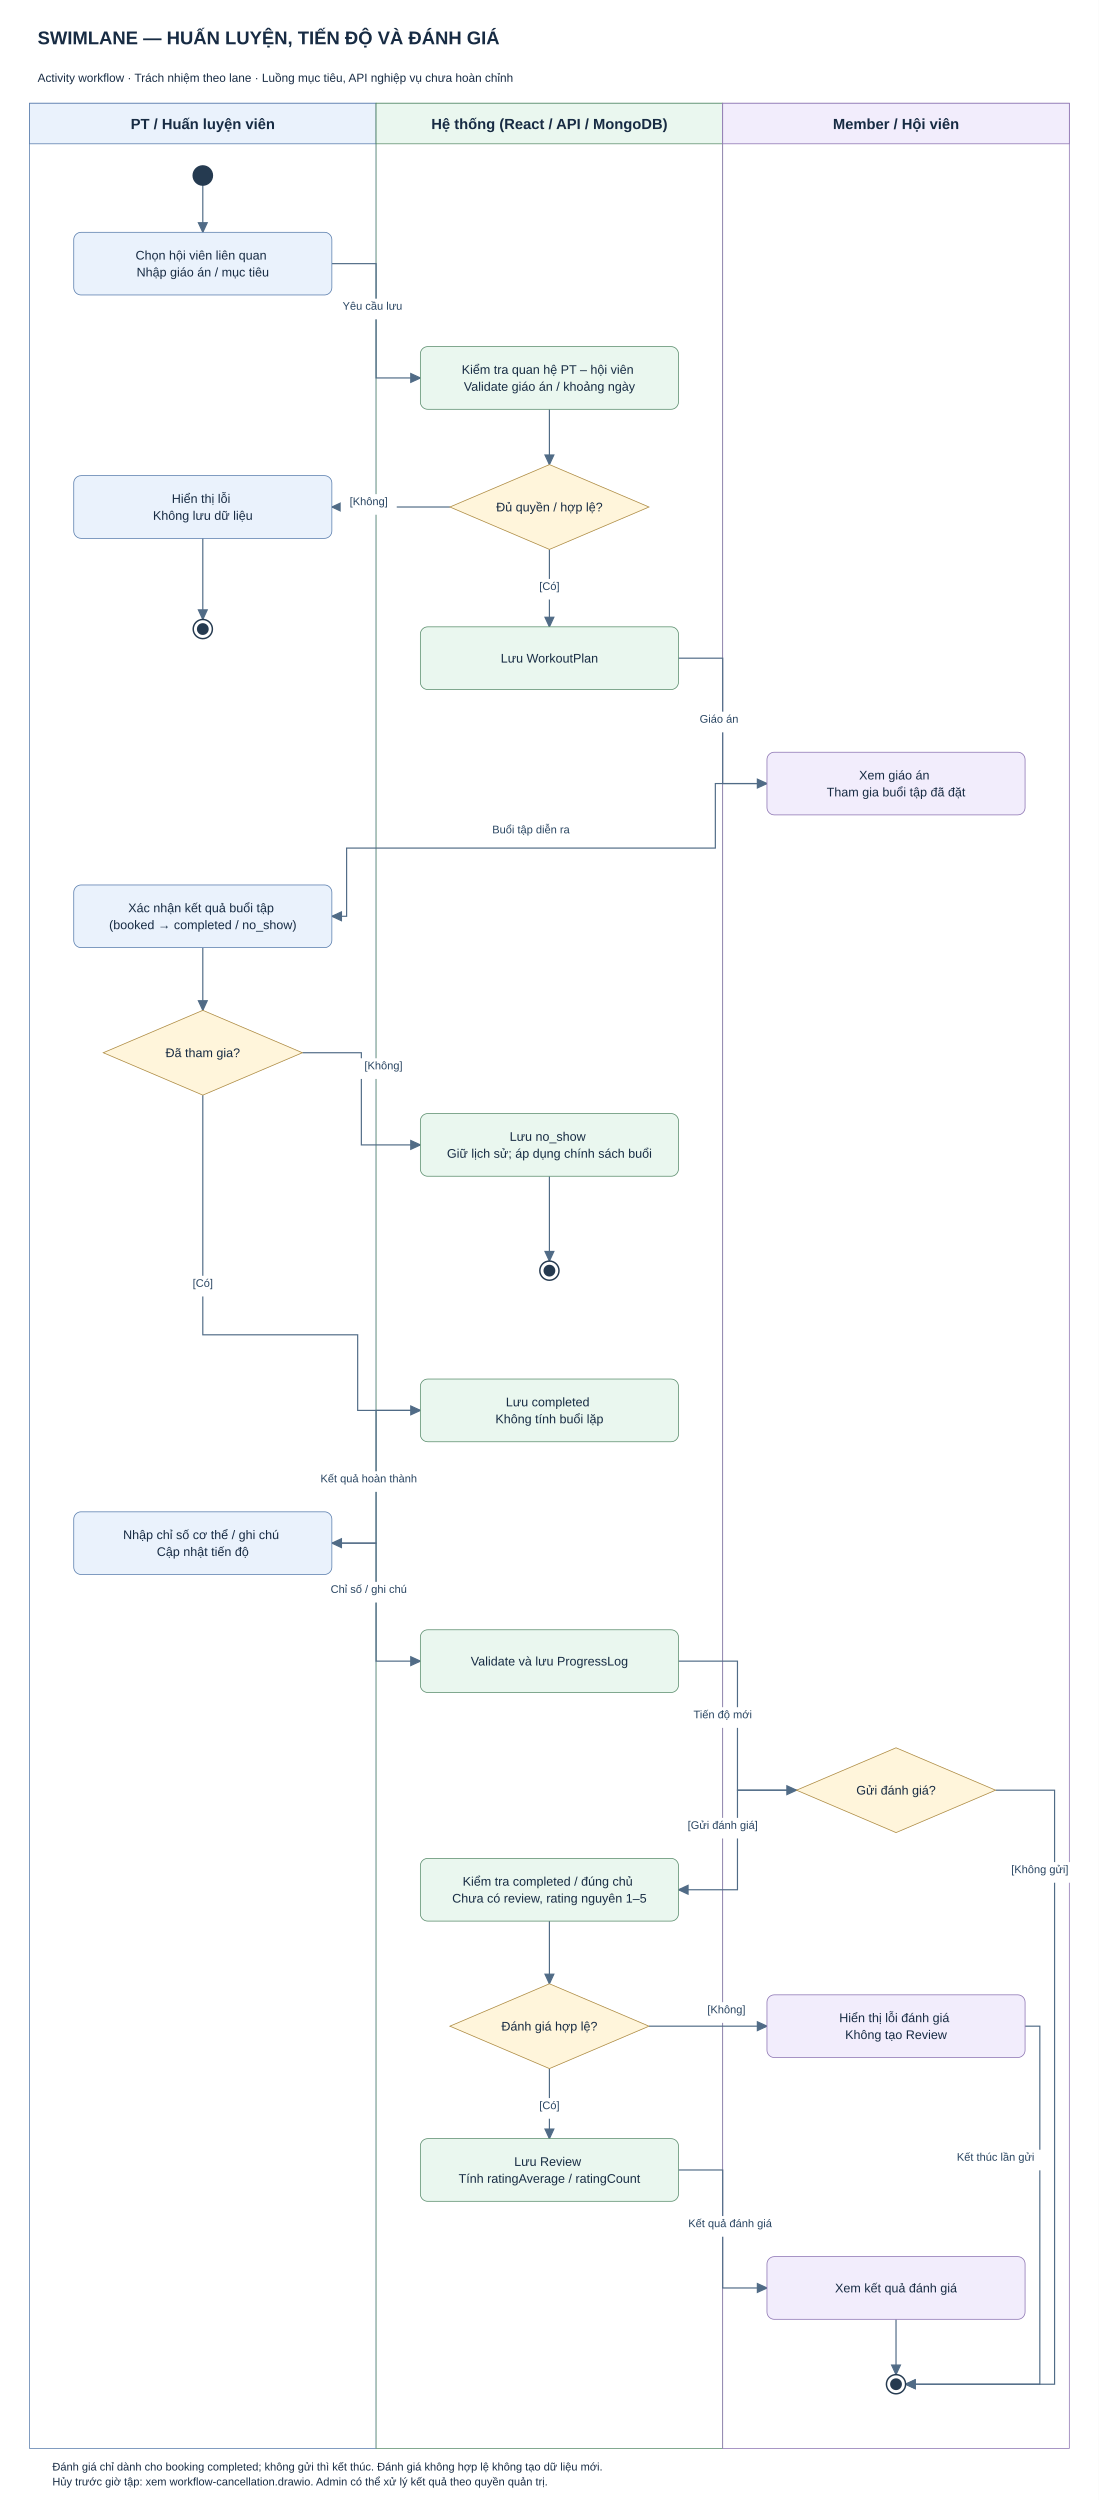
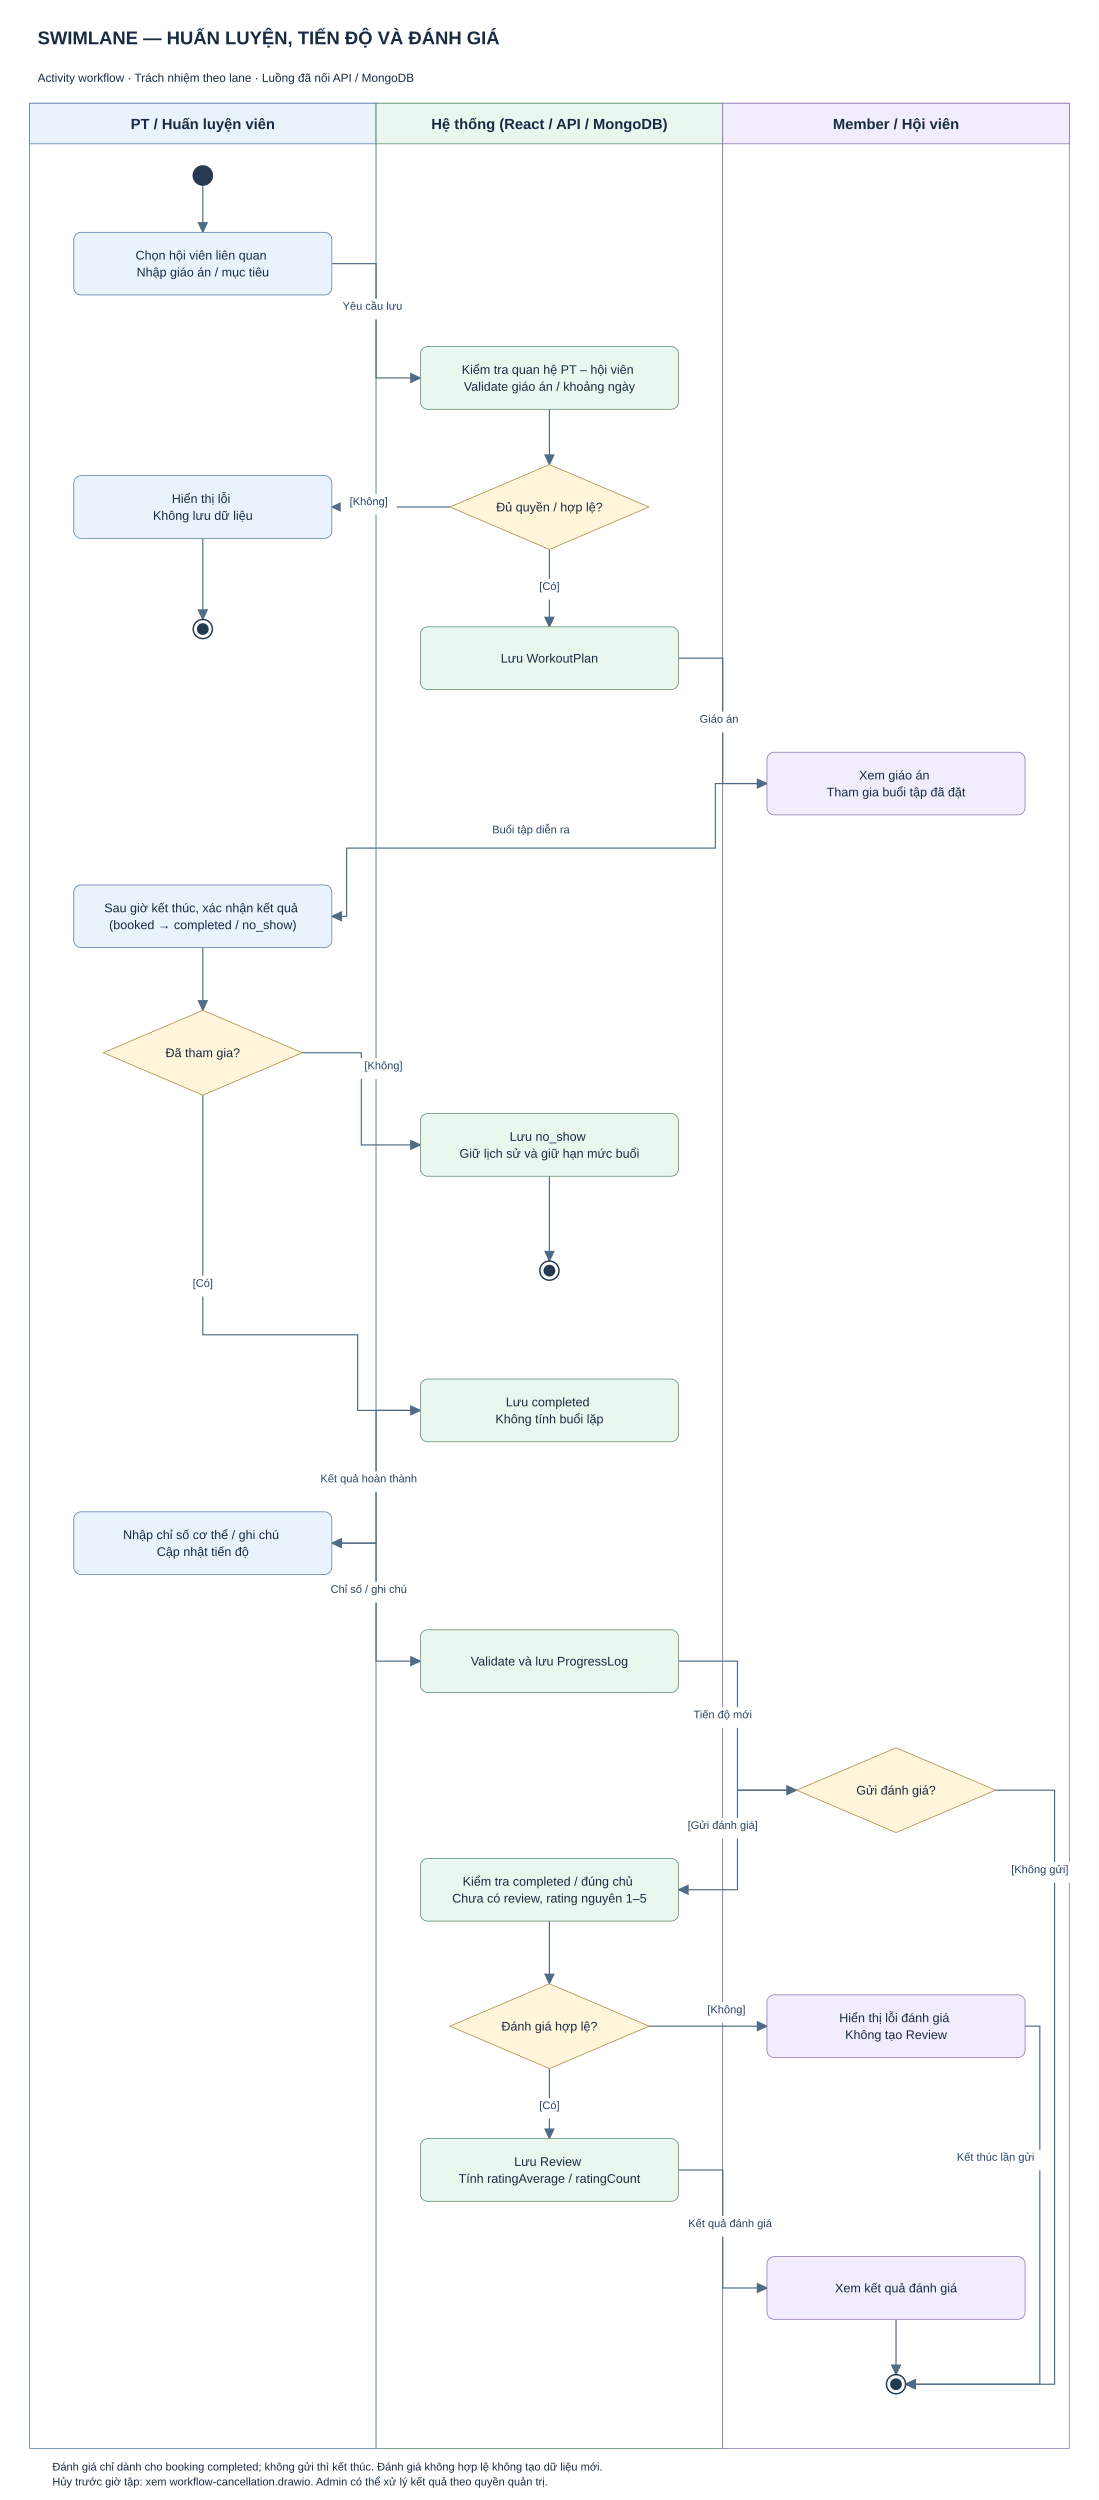
<svg xmlns="http://www.w3.org/2000/svg" width="1490" height="3390" viewBox="0 0 1490 3390">
  <rect width="100%" height="100%" fill="white" />
  <rect x="40" y="140" width="470" height="3180" fill="white" stroke="#5479aa" />
  <rect x="40" y="140" width="470" height="55" fill="#eaf2fc" stroke="#5479aa" />
  <text x="275" y="175" text-anchor="middle" font-family="Arial, sans-serif" font-size="20" fill="#172b43" font-weight="700">
    <tspan x="275" dy="0">PT / Huấn luyện viên</tspan>
  </text>
  <rect x="510" y="140" width="470" height="3180" fill="white" stroke="#568a69" />
  <rect x="510" y="140" width="470" height="55" fill="#eaf7ef" stroke="#568a69" />
  <text x="745" y="175" text-anchor="middle" font-family="Arial, sans-serif" font-size="20" fill="#172b43" font-weight="700">
    <tspan x="745" dy="0">Hệ thống (React / API / MongoDB)</tspan>
  </text>
  <rect x="980" y="140" width="470" height="3180" fill="white" stroke="#8970b0" />
  <rect x="980" y="140" width="470" height="55" fill="#f2edfc" stroke="#8970b0" />
  <text x="1215" y="175" text-anchor="middle" font-family="Arial, sans-serif" font-size="20" fill="#172b43" font-weight="700">
    <tspan x="1215" dy="0">Member / Hội viên</tspan>
  </text>
  <path d="M275,251 L275,315" fill="none" stroke="#506b86" stroke-width="1.6" />
  <g transform="translate(275,315) rotate(90)" stroke="#506b86" stroke-width="1.6" fill="none">
    <path d="M-13,-6 L0,0 L-13,6 Z" fill="#506b86" />
  </g>
  <path d="M450,357.5 L510,357.5 L510,512.5 L570,512.5" fill="none" stroke="#506b86" stroke-width="1.6" />
  <g transform="translate(570,512.5) rotate(0)" stroke="#506b86" stroke-width="1.6" fill="none">
    <path d="M-13,-6 L0,0 L-13,6 Z" fill="#506b86" />
  </g>
  <path d="M745,555 L745,630" fill="none" stroke="#506b86" stroke-width="1.6" />
  <g transform="translate(745,630) rotate(90)" stroke="#506b86" stroke-width="1.6" fill="none">
    <path d="M-13,-6 L0,0 L-13,6 Z" fill="#506b86" />
  </g>
  <path d="M610,687.5 L450,687.5" fill="none" stroke="#506b86" stroke-width="1.6" />
  <g transform="translate(450,687.5) rotate(180)" stroke="#506b86" stroke-width="1.6" fill="none">
    <path d="M-13,-6 L0,0 L-13,6 Z" fill="#506b86" />
  </g>
  <path d="M275,730 L275,840" fill="none" stroke="#506b86" stroke-width="1.6" />
  <g transform="translate(275,840) rotate(90)" stroke="#506b86" stroke-width="1.6" fill="none">
    <path d="M-13,-6 L0,0 L-13,6 Z" fill="#506b86" />
  </g>
  <path d="M745,745 L745,850" fill="none" stroke="#506b86" stroke-width="1.6" />
  <g transform="translate(745,850) rotate(90)" stroke="#506b86" stroke-width="1.6" fill="none">
    <path d="M-13,-6 L0,0 L-13,6 Z" fill="#506b86" />
  </g>
  <path d="M920,892.5 L980,892.5 L980,1062.5 L1040,1062.5" fill="none" stroke="#506b86" stroke-width="1.6" />
  <g transform="translate(1040,1062.5) rotate(0)" stroke="#506b86" stroke-width="1.6" fill="none">
    <path d="M-13,-6 L0,0 L-13,6 Z" fill="#506b86" />
  </g>
  <path d="M1040,1062.5 L970,1062.5 L970,1150 L470,1150 L470,1242.5 L450,1242.5" fill="none" stroke="#506b86" stroke-width="1.6" />
  <g transform="translate(450,1242.5) rotate(180)" stroke="#506b86" stroke-width="1.6" fill="none">
    <path d="M-13,-6 L0,0 L-13,6 Z" fill="#506b86" />
  </g>
  <path d="M275,1285 L275,1370" fill="none" stroke="#506b86" stroke-width="1.6" />
  <g transform="translate(275,1370) rotate(90)" stroke="#506b86" stroke-width="1.6" fill="none">
    <path d="M-13,-6 L0,0 L-13,6 Z" fill="#506b86" />
  </g>
  <path d="M410,1427.5 L490,1427.5 L490,1552.5 L570,1552.5" fill="none" stroke="#506b86" stroke-width="1.6" />
  <g transform="translate(570,1552.5) rotate(0)" stroke="#506b86" stroke-width="1.6" fill="none">
    <path d="M-13,-6 L0,0 L-13,6 Z" fill="#506b86" />
  </g>
  <path d="M745,1595 L745,1710" fill="none" stroke="#506b86" stroke-width="1.6" />
  <g transform="translate(745,1710) rotate(90)" stroke="#506b86" stroke-width="1.6" fill="none">
    <path d="M-13,-6 L0,0 L-13,6 Z" fill="#506b86" />
  </g>
  <path d="M275,1485 L275,1810 L485,1810 L485,1912.5 L570,1912.5" fill="none" stroke="#506b86" stroke-width="1.6" />
  <g transform="translate(570,1912.5) rotate(0)" stroke="#506b86" stroke-width="1.6" fill="none">
    <path d="M-13,-6 L0,0 L-13,6 Z" fill="#506b86" />
  </g>
  <path d="M570,1912.5 L510,1912.5 L510,2092.5 L450,2092.5" fill="none" stroke="#506b86" stroke-width="1.6" />
  <g transform="translate(450,2092.5) rotate(180)" stroke="#506b86" stroke-width="1.6" fill="none">
    <path d="M-13,-6 L0,0 L-13,6 Z" fill="#506b86" />
  </g>
  <path d="M450,2092.5 L510,2092.5 L510,2252.5 L570,2252.5" fill="none" stroke="#506b86" stroke-width="1.6" />
  <g transform="translate(570,2252.5) rotate(0)" stroke="#506b86" stroke-width="1.6" fill="none">
    <path d="M-13,-6 L0,0 L-13,6 Z" fill="#506b86" />
  </g>
  <path d="M920,2252.5 L1000,2252.5 L1000,2427.5 L1080,2427.5" fill="none" stroke="#506b86" stroke-width="1.6" />
  <g transform="translate(1080,2427.5) rotate(0)" stroke="#506b86" stroke-width="1.6" fill="none">
    <path d="M-13,-6 L0,0 L-13,6 Z" fill="#506b86" />
  </g>
  <path d="M1080,2427.5 L1000,2427.5 L1000,2562.5 L920,2562.5" fill="none" stroke="#506b86" stroke-width="1.6" />
  <g transform="translate(920,2562.5) rotate(180)" stroke="#506b86" stroke-width="1.6" fill="none">
    <path d="M-13,-6 L0,0 L-13,6 Z" fill="#506b86" />
  </g>
  <path d="M745,2605 L745,2690" fill="none" stroke="#506b86" stroke-width="1.6" />
  <g transform="translate(745,2690) rotate(90)" stroke="#506b86" stroke-width="1.6" fill="none">
    <path d="M-13,-6 L0,0 L-13,6 Z" fill="#506b86" />
  </g>
  <path d="M745,2805 L745,2900" fill="none" stroke="#506b86" stroke-width="1.6" />
  <g transform="translate(745,2900) rotate(90)" stroke="#506b86" stroke-width="1.6" fill="none">
    <path d="M-13,-6 L0,0 L-13,6 Z" fill="#506b86" />
  </g>
  <path d="M880,2747.5 L1040,2747.5" fill="none" stroke="#506b86" stroke-width="1.6" />
  <g transform="translate(1040,2747.5) rotate(0)" stroke="#506b86" stroke-width="1.6" fill="none">
    <path d="M-13,-6 L0,0 L-13,6 Z" fill="#506b86" />
  </g>
  <path d="M920,2942.5 L980,2942.5 L980,3102.5 L1040,3102.5" fill="none" stroke="#506b86" stroke-width="1.6" />
  <g transform="translate(1040,3102.5) rotate(0)" stroke="#506b86" stroke-width="1.6" fill="none">
    <path d="M-13,-6 L0,0 L-13,6 Z" fill="#506b86" />
  </g>
  <path d="M1215,3145 L1215,3220" fill="none" stroke="#506b86" stroke-width="1.6" />
  <g transform="translate(1215,3220) rotate(90)" stroke="#506b86" stroke-width="1.6" fill="none">
    <path d="M-13,-6 L0,0 L-13,6 Z" fill="#506b86" />
  </g>
  <path d="M1350,2427.5 L1430,2427.5 L1430,3233 L1228,3233" fill="none" stroke="#506b86" stroke-width="1.6" />
  <g transform="translate(1228,3233) rotate(180)" stroke="#506b86" stroke-width="1.6" fill="none">
    <path d="M-13,-6 L0,0 L-13,6 Z" fill="#506b86" />
  </g>
  <path d="M1390,2747.5 L1410,2747.5 L1410,3233 L1228,3233" fill="none" stroke="#506b86" stroke-width="1.6" />
  <g transform="translate(1228,3233) rotate(180)" stroke="#506b86" stroke-width="1.6" fill="none">
    <path d="M-13,-6 L0,0 L-13,6 Z" fill="#506b86" />
  </g>
  <text x="51" y="60" text-anchor="start" font-family="Arial, sans-serif" font-size="25" fill="#172b43" font-weight="700">
    <tspan x="51" dy="0">SWIMLANE — HUẤN LUYỆN, TIẾN ĐỘ VÀ ĐÁNH GIÁ</tspan>
  </text>
  <text x="51" y="111" text-anchor="start" font-family="Arial, sans-serif" font-size="16" fill="#172b43">
-     <tspan x="51" dy="0">Activity workflow · Trách nhiệm theo lane · Luồng mục tiêu, API nghiệp vụ chưa hoàn chỉnh</tspan>
+     <tspan x="51" dy="0">Activity workflow · Trách nhiệm theo lane · Luồng đã nối API / MongoDB</tspan>
  </text>
  <circle cx="275" cy="238" r="13" fill="#253a50" stroke="#253a50" stroke-width="2" />
  <rect x="100" y="315" width="350" height="85" rx="10" fill="#eaf2fc" stroke="#5479aa" />
  <text x="275" y="351.975" text-anchor="middle" font-family="Arial, sans-serif" font-size="17" fill="#172b43">
    <tspan x="275" dy="0">Chọn hội viên liên quan</tspan>
    <tspan x="275" dy="22.95">Nhập giáo án / mục tiêu</tspan>
  </text>
  <rect x="570" y="470" width="350" height="85" rx="10" fill="#eaf7ef" stroke="#568a69" />
  <text x="745" y="506.975" text-anchor="middle" font-family="Arial, sans-serif" font-size="17" fill="#172b43">
    <tspan x="745" dy="0">Kiểm tra quan hệ PT – hội viên</tspan>
    <tspan x="745" dy="22.95">Validate giáo án / khoảng ngày</tspan>
  </text>
  <polygon points="745,630 880,687.5 745,745 610,687.5" fill="#fff5db" stroke="#ac893f" />
  <text x="745" y="693.45" text-anchor="middle" font-family="Arial, sans-serif" font-size="17" fill="#172b43">
    <tspan x="745" dy="0">Đủ quyền / hợp lệ?</tspan>
  </text>
  <rect x="100" y="645" width="350" height="85" rx="10" fill="#eaf2fc" stroke="#5479aa" />
  <text x="275" y="681.975" text-anchor="middle" font-family="Arial, sans-serif" font-size="17" fill="#172b43">
    <tspan x="275" dy="0">Hiển thị lỗi</tspan>
    <tspan x="275" dy="22.95">Không lưu dữ liệu</tspan>
  </text>
  <circle cx="275" cy="853" r="13" fill="white" stroke="#253a50" stroke-width="2" />
  <circle cx="275" cy="853" r="8" fill="#253a50" />
  <rect x="570" y="850" width="350" height="85" rx="10" fill="#eaf7ef" stroke="#568a69" />
  <text x="745" y="898.45" text-anchor="middle" font-family="Arial, sans-serif" font-size="17" fill="#172b43">
    <tspan x="745" dy="0">Lưu WorkoutPlan</tspan>
  </text>
  <rect x="1040" y="1020" width="350" height="85" rx="10" fill="#f2edfc" stroke="#8970b0" />
  <text x="1215" y="1056.975" text-anchor="middle" font-family="Arial, sans-serif" font-size="17" fill="#172b43">
    <tspan x="1215" dy="0">Xem giáo án</tspan>
    <tspan x="1215" dy="22.95">Tham gia buổi tập đã đặt</tspan>
  </text>
  <rect x="100" y="1200" width="350" height="85" rx="10" fill="#eaf2fc" stroke="#5479aa" />
  <text x="275" y="1236.975" text-anchor="middle" font-family="Arial, sans-serif" font-size="17" fill="#172b43">
-     <tspan x="275" dy="0">Xác nhận kết quả buổi tập</tspan>
+     <tspan x="275" dy="0">Sau giờ kết thúc, xác nhận kết quả</tspan>
    <tspan x="275" dy="22.95">(booked → completed / no_show)</tspan>
  </text>
  <polygon points="275,1370 410,1427.5 275,1485 140,1427.5" fill="#fff5db" stroke="#ac893f" />
  <text x="275" y="1433.45" text-anchor="middle" font-family="Arial, sans-serif" font-size="17" fill="#172b43">
    <tspan x="275" dy="0">Đã tham gia?</tspan>
  </text>
  <rect x="570" y="1510" width="350" height="85" rx="10" fill="#eaf7ef" stroke="#568a69" />
  <text x="745" y="1546.975" text-anchor="middle" font-family="Arial, sans-serif" font-size="17" fill="#172b43">
    <tspan x="745" dy="0">Lưu no_show</tspan>
-     <tspan x="745" dy="22.95">Giữ lịch sử; áp dụng chính sách buổi</tspan>
+     <tspan x="745" dy="22.95">Giữ lịch sử và giữ hạn mức buổi</tspan>
  </text>
  <circle cx="745" cy="1723" r="13" fill="white" stroke="#253a50" stroke-width="2" />
  <circle cx="745" cy="1723" r="8" fill="#253a50" />
  <rect x="570" y="1870" width="350" height="85" rx="10" fill="#eaf7ef" stroke="#568a69" />
  <text x="745" y="1906.975" text-anchor="middle" font-family="Arial, sans-serif" font-size="17" fill="#172b43">
    <tspan x="745" dy="0">Lưu completed</tspan>
    <tspan x="745" dy="22.95">Không tính buổi lặp</tspan>
  </text>
  <rect x="100" y="2050" width="350" height="85" rx="10" fill="#eaf2fc" stroke="#5479aa" />
  <text x="275" y="2086.975" text-anchor="middle" font-family="Arial, sans-serif" font-size="17" fill="#172b43">
    <tspan x="275" dy="0">Nhập chỉ số cơ thể / ghi chú</tspan>
    <tspan x="275" dy="22.95">Cập nhật tiến độ</tspan>
  </text>
  <rect x="570" y="2210" width="350" height="85" rx="10" fill="#eaf7ef" stroke="#568a69" />
  <text x="745" y="2258.45" text-anchor="middle" font-family="Arial, sans-serif" font-size="17" fill="#172b43">
    <tspan x="745" dy="0">Validate và lưu ProgressLog</tspan>
  </text>
  <polygon points="1215,2370 1350,2427.5 1215,2485 1080,2427.5" fill="#fff5db" stroke="#ac893f" />
  <text x="1215" y="2433.45" text-anchor="middle" font-family="Arial, sans-serif" font-size="17" fill="#172b43">
    <tspan x="1215" dy="0">Gửi đánh giá?</tspan>
  </text>
  <rect x="570" y="2520" width="350" height="85" rx="10" fill="#eaf7ef" stroke="#568a69" />
  <text x="745" y="2556.975" text-anchor="middle" font-family="Arial, sans-serif" font-size="17" fill="#172b43">
    <tspan x="745" dy="0">Kiểm tra completed / đúng chủ</tspan>
    <tspan x="745" dy="22.95">Chưa có review, rating nguyên 1–5</tspan>
  </text>
  <polygon points="745,2690 880,2747.5 745,2805 610,2747.5" fill="#fff5db" stroke="#ac893f" />
  <text x="745" y="2753.45" text-anchor="middle" font-family="Arial, sans-serif" font-size="17" fill="#172b43">
    <tspan x="745" dy="0">Đánh giá hợp lệ?</tspan>
  </text>
  <rect x="1040" y="2705" width="350" height="85" rx="10" fill="#f2edfc" stroke="#8970b0" />
  <text x="1215" y="2741.975" text-anchor="middle" font-family="Arial, sans-serif" font-size="17" fill="#172b43">
    <tspan x="1215" dy="0">Hiển thị lỗi đánh giá</tspan>
    <tspan x="1215" dy="22.95">Không tạo Review</tspan>
  </text>
  <rect x="570" y="2900" width="350" height="85" rx="10" fill="#eaf7ef" stroke="#568a69" />
  <text x="745" y="2936.975" text-anchor="middle" font-family="Arial, sans-serif" font-size="17" fill="#172b43">
    <tspan x="745" dy="0">Lưu Review</tspan>
    <tspan x="745" dy="22.95">Tính ratingAverage / ratingCount</tspan>
  </text>
  <rect x="1040" y="3060" width="350" height="85" rx="10" fill="#f2edfc" stroke="#8970b0" />
  <text x="1215" y="3108.45" text-anchor="middle" font-family="Arial, sans-serif" font-size="17" fill="#172b43">
    <tspan x="1215" dy="0">Xem kết quả đánh giá</tspan>
  </text>
  <circle cx="1215" cy="3233" r="13" fill="white" stroke="#253a50" stroke-width="2" />
  <circle cx="1215" cy="3233" r="8" fill="#253a50" />
  <text x="71" y="3350" text-anchor="start" font-family="Arial, sans-serif" font-size="15" fill="#172b43">
    <tspan x="71" dy="0">Đánh giá chỉ dành cho booking completed; không gửi thì kết thúc. Đánh giá không hợp lệ không tạo dữ liệu mới.</tspan>
    <tspan x="71" dy="20.25">Hủy trước giờ tập: xem workflow-cancellation.drawio. Admin có thể xử lý kết quả theo quyền quản trị.</tspan>
  </text>
  <rect x="451" y="405" width="108" height="28" rx="3" fill="white" />
  <text x="505" y="420" text-anchor="middle" font-family="Arial, sans-serif" font-size="15" fill="#284461">
    <tspan x="505" dy="0">Yêu cầu lưu</tspan>
  </text>
  <rect x="462" y="670" width="76" height="28" rx="3" fill="white" />
  <text x="500" y="685" text-anchor="middle" font-family="Arial, sans-serif" font-size="15" fill="#284461">
    <tspan x="500" dy="0">[Không]</tspan>
  </text>
  <rect x="719" y="785" width="52" height="28" rx="3" fill="white" />
  <text x="745" y="800" text-anchor="middle" font-family="Arial, sans-serif" font-size="15" fill="#284461">
    <tspan x="745" dy="0">[Có]</tspan>
  </text>
  <rect x="937" y="965" width="76" height="28" rx="3" fill="white" />
  <text x="975" y="980" text-anchor="middle" font-family="Arial, sans-serif" font-size="15" fill="#284461">
    <tspan x="975" dy="0">Giáo án</tspan>
  </text>
  <rect x="646" y="1115" width="148" height="28" rx="3" fill="white" />
  <text x="720" y="1130" text-anchor="middle" font-family="Arial, sans-serif" font-size="15" fill="#284461">
    <tspan x="720" dy="0">Buổi tập diễn ra</tspan>
  </text>
  <rect x="482" y="1435" width="76" height="28" rx="3" fill="white" />
  <text x="520" y="1450" text-anchor="middle" font-family="Arial, sans-serif" font-size="15" fill="#284461">
    <tspan x="520" dy="0">[Không]</tspan>
  </text>
  <rect x="249" y="1730" width="52" height="28" rx="3" fill="white" />
  <text x="275" y="1745" text-anchor="middle" font-family="Arial, sans-serif" font-size="15" fill="#284461">
    <tspan x="275" dy="0">[Có]</tspan>
  </text>
  <rect x="418" y="1995" width="164" height="28" rx="3" fill="white" />
  <text x="500" y="2010" text-anchor="middle" font-family="Arial, sans-serif" font-size="15" fill="#284461">
    <tspan x="500" dy="0">Kết quả hoàn thành</tspan>
  </text>
  <rect x="426" y="2145" width="148" height="28" rx="3" fill="white" />
  <text x="500" y="2160" text-anchor="middle" font-family="Arial, sans-serif" font-size="15" fill="#284461">
    <tspan x="500" dy="0">Chỉ số / ghi chú</tspan>
  </text>
  <rect x="926" y="2315" width="108" height="28" rx="3" fill="white" />
  <text x="980" y="2330" text-anchor="middle" font-family="Arial, sans-serif" font-size="15" fill="#284461">
    <tspan x="980" dy="0">Tiến độ mới</tspan>
  </text>
  <rect x="914" y="2465" width="132" height="28" rx="3" fill="white" />
  <text x="980" y="2480" text-anchor="middle" font-family="Arial, sans-serif" font-size="15" fill="#284461">
    <tspan x="980" dy="0">[Gửi đánh giá]</tspan>
  </text>
  <rect x="719" y="2845" width="52" height="28" rx="3" fill="white" />
  <text x="745" y="2860" text-anchor="middle" font-family="Arial, sans-serif" font-size="15" fill="#284461">
    <tspan x="745" dy="0">[Có]</tspan>
  </text>
  <rect x="947" y="2715" width="76" height="28" rx="3" fill="white" />
  <text x="985" y="2730" text-anchor="middle" font-family="Arial, sans-serif" font-size="15" fill="#284461">
    <tspan x="985" dy="0">[Không]</tspan>
  </text>
  <rect x="916" y="3005" width="148" height="28" rx="3" fill="white" />
  <text x="990" y="3020" text-anchor="middle" font-family="Arial, sans-serif" font-size="15" fill="#284461">
    <tspan x="990" dy="0">Kết quả đánh giá</tspan>
  </text>
  <rect x="1356" y="2525" width="108" height="28" rx="3" fill="white" />
  <text x="1410" y="2540" text-anchor="middle" font-family="Arial, sans-serif" font-size="15" fill="#284461">
    <tspan x="1410" dy="0">[Không gửi]</tspan>
  </text>
  <rect x="1276" y="2915" width="148" height="28" rx="3" fill="white" />
  <text x="1350" y="2930" text-anchor="middle" font-family="Arial, sans-serif" font-size="15" fill="#284461">
    <tspan x="1350" dy="0">Kết thúc lần gửi</tspan>
  </text>
</svg>
